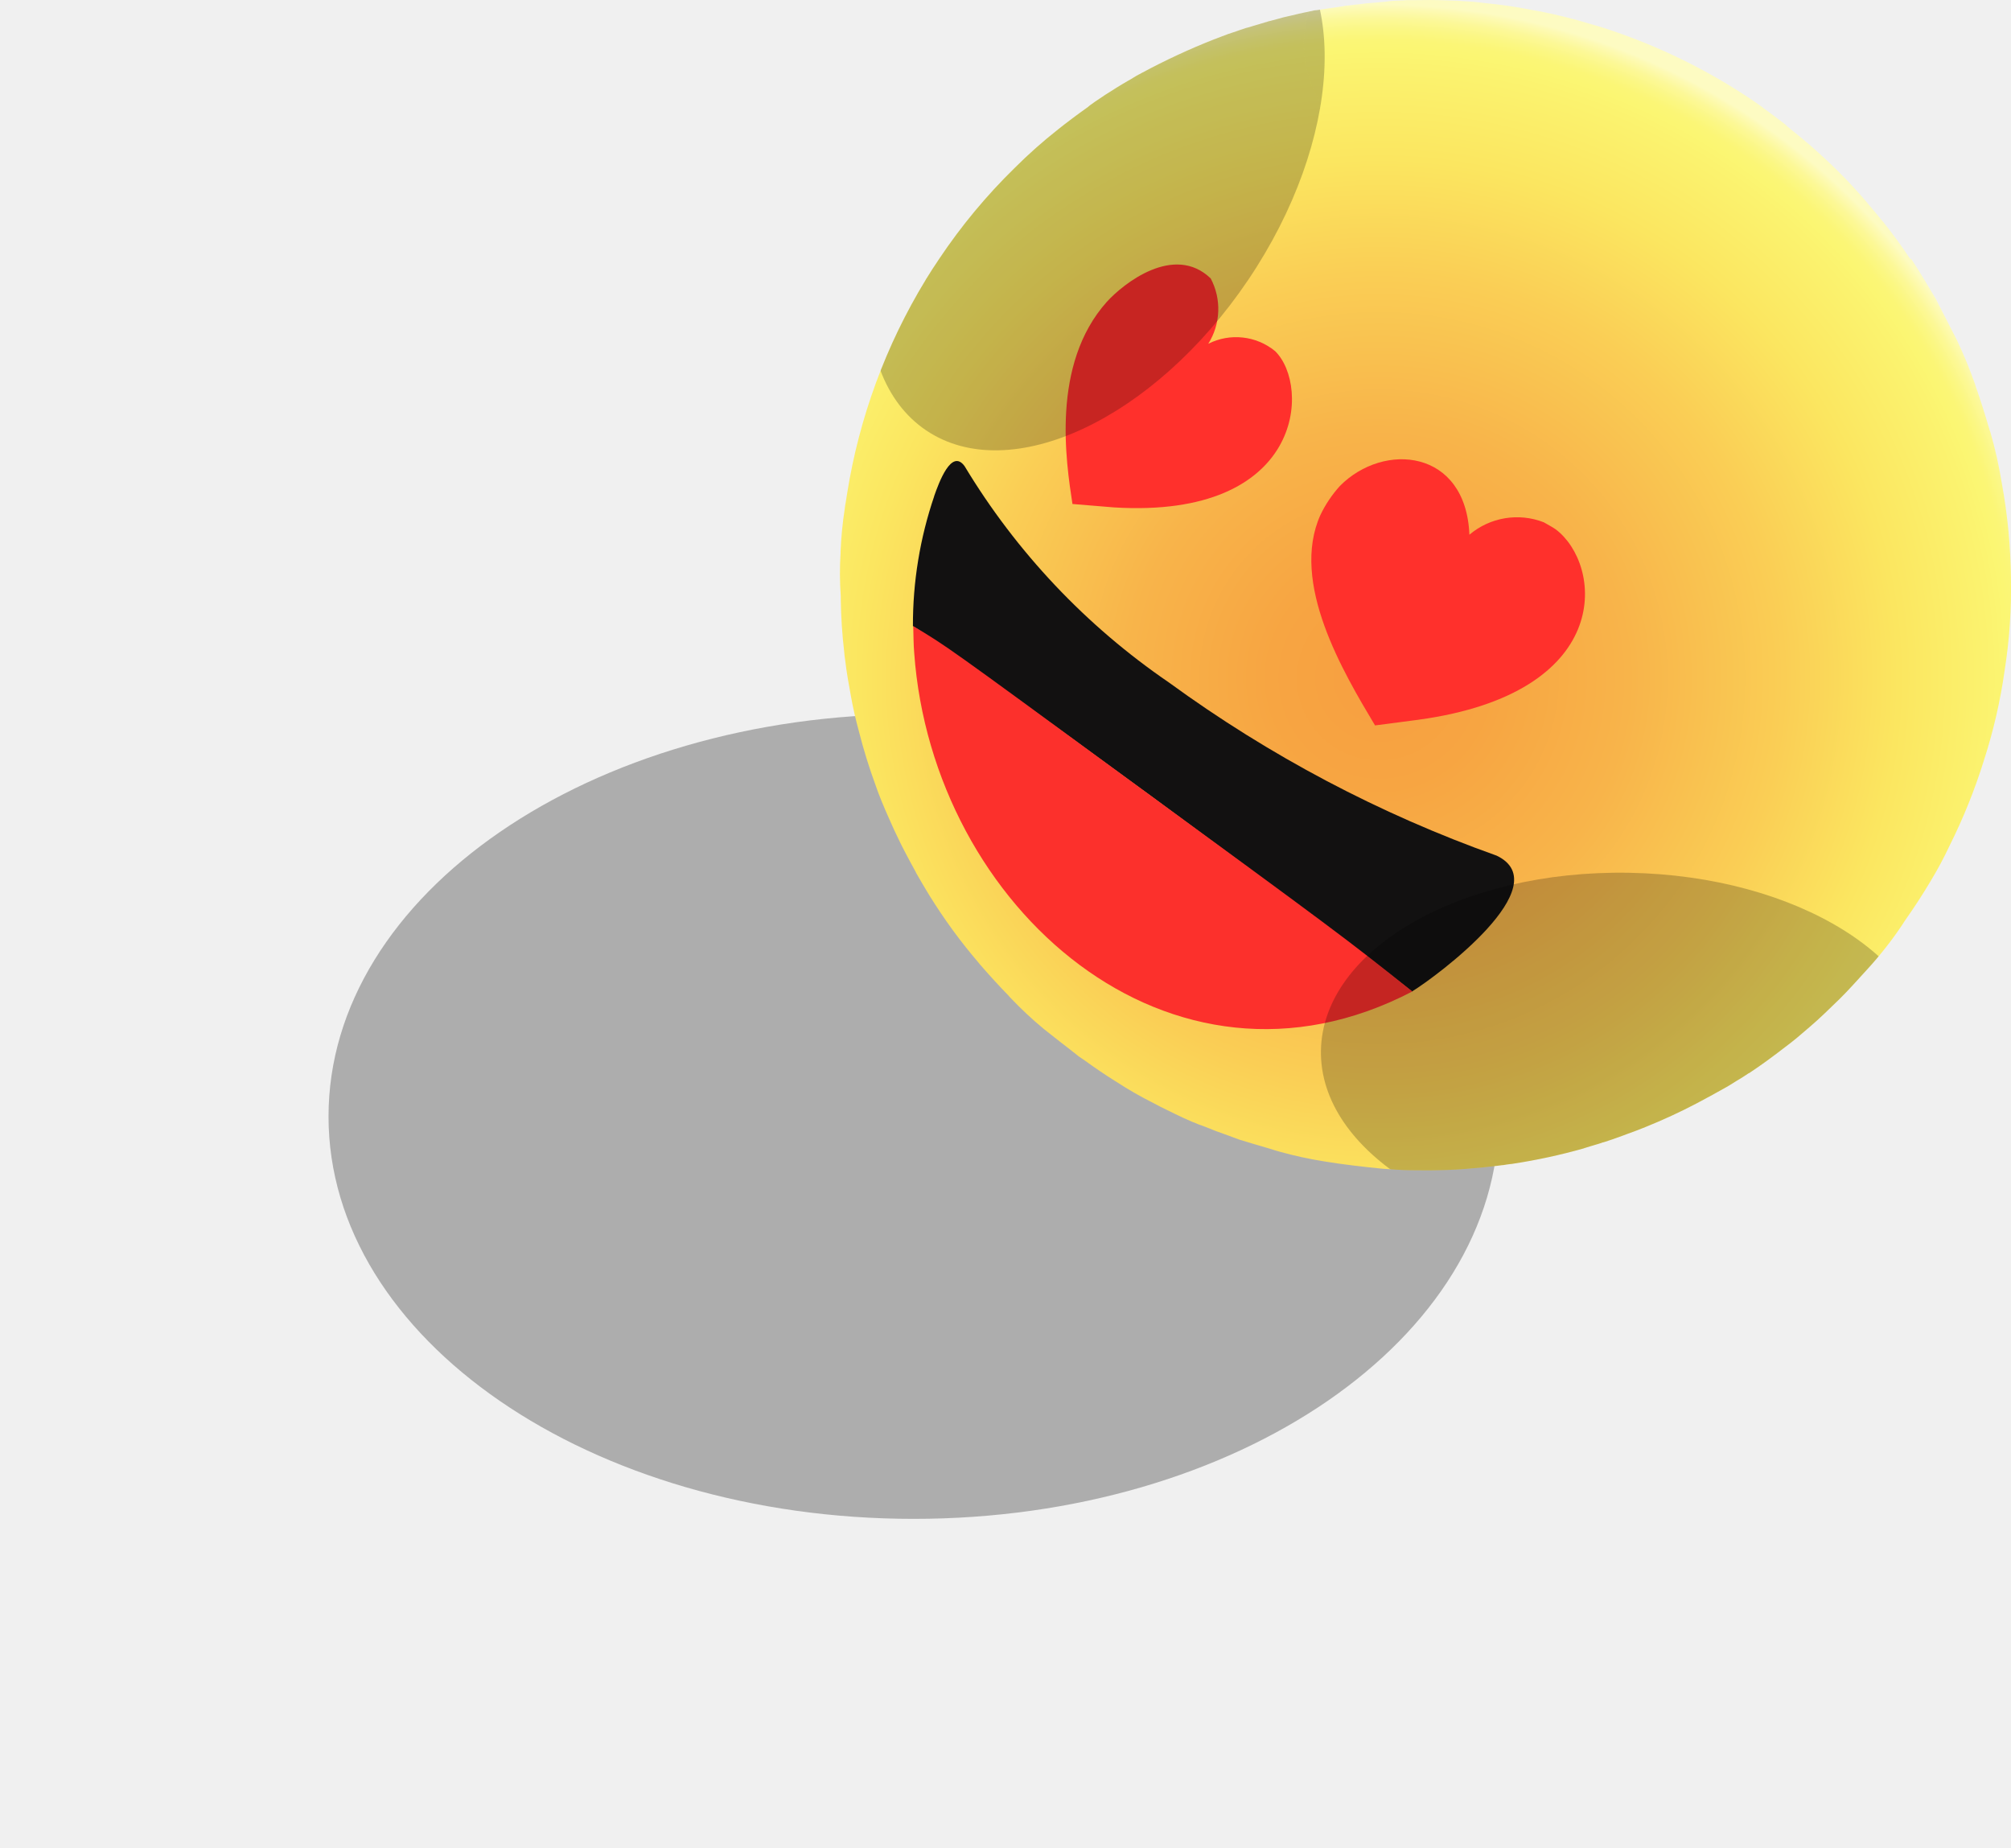
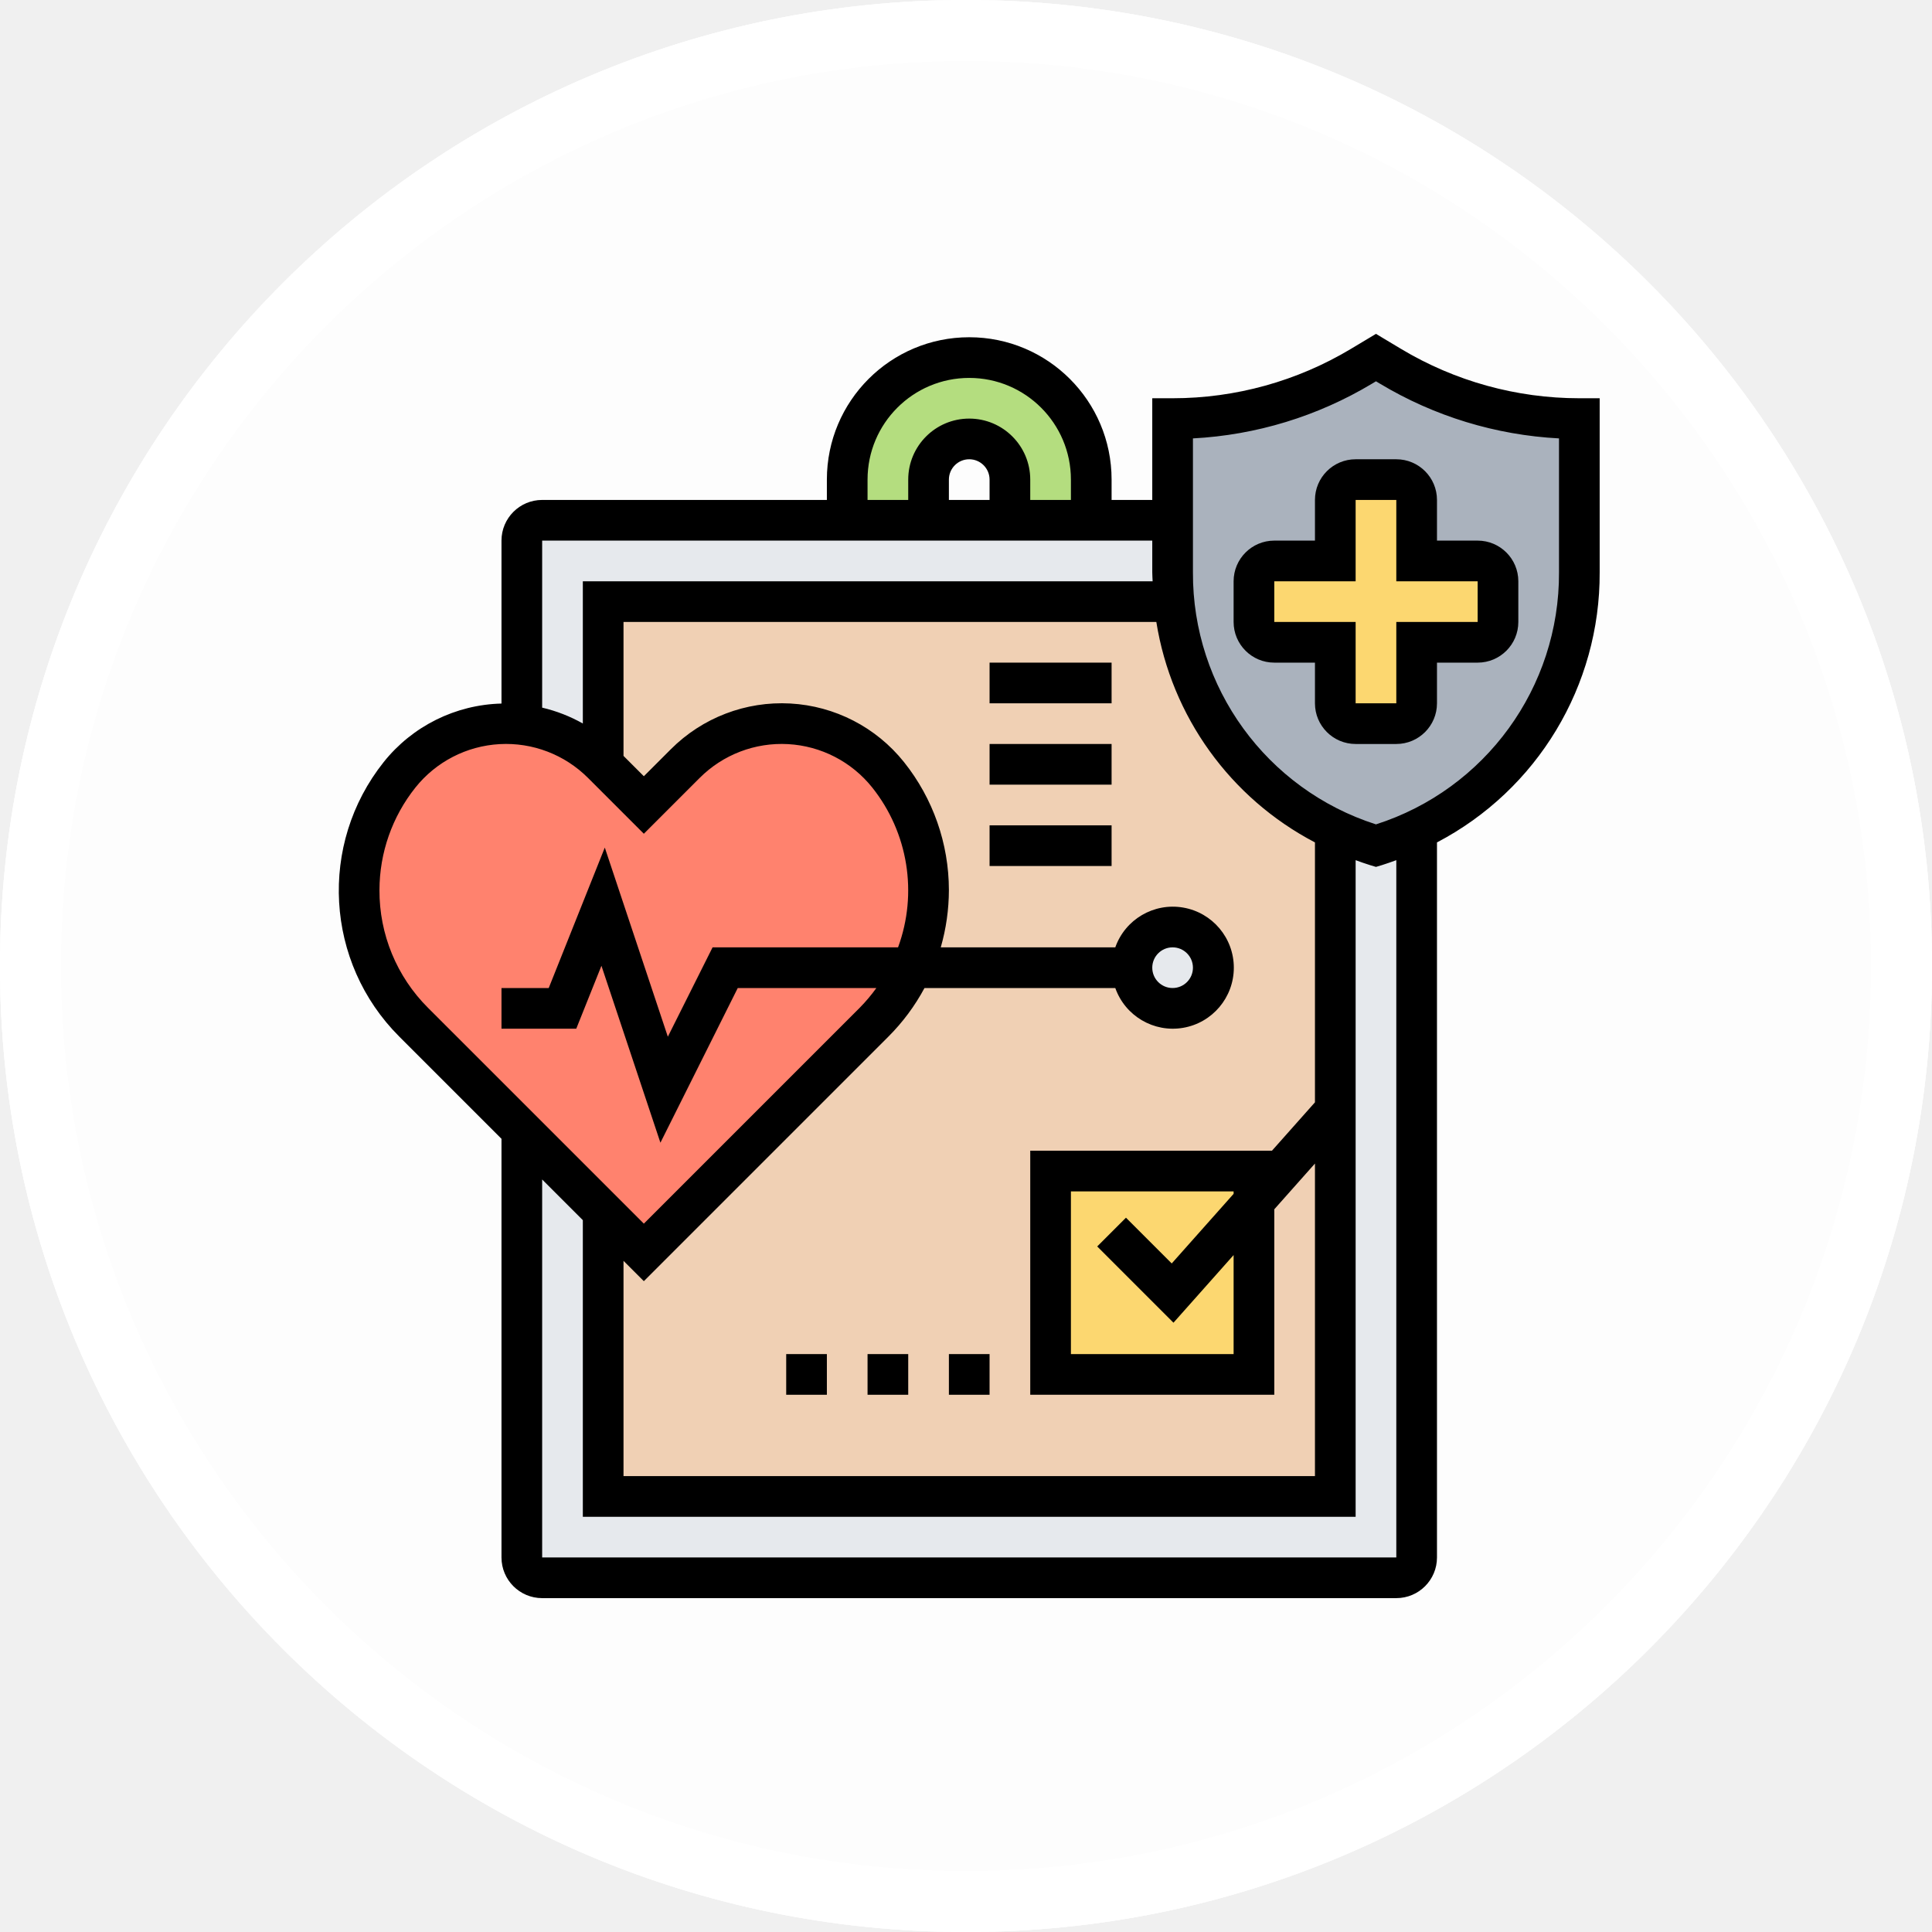
- <svg xmlns="http://www.w3.org/2000/svg" xmlns:xlink="http://www.w3.org/1999/xlink" width="82.478" height="75.758" viewBox="0 0 82.478 75.758">
-   <defs>
-     <radialGradient id="radial-gradient" cx="0.471" cy="0.58" r="0.575" gradientTransform="matrix(-0.999, -0.004, -0.004, 1, 0.933, 0.001)" gradientUnits="objectBoundingBox">
-       <stop offset="0" stop-color="#f79f40" />
-       <stop offset="0.163" stop-color="#f7a542" />
-       <stop offset="0.371" stop-color="#f8b44a" />
-       <stop offset="0.601" stop-color="#face55" />
-       <stop offset="0.771" stop-color="#fbe660" />
-       <stop offset="0.91" stop-color="#fbf36f" />
-       <stop offset="0.932" stop-color="#fbf672" />
-       <stop offset="0.947" stop-color="#fbf676" />
-       <stop offset="0.962" stop-color="#fbf783" />
-       <stop offset="0.978" stop-color="#fcf897" />
-       <stop offset="0.994" stop-color="#fdfab4" />
-       <stop offset="1" stop-color="#fdfbc2" />
-     </radialGradient>
-     <clipPath id="clip-path">
-       <path id="Trazado_116496" data-name="Trazado 116496" d="M52.65,29.84v-.06c0-.11-.03-.77-.15-1.75-.01-.09-.02-.17-.03-.26-.02-.12-.04-.25-.06-.38a23.894,23.894,0,0,0-3.15-8.77c0-.01-.01-.01-.01-.02-.17-.29-.35-.57-.54-.85h0a23.353,23.353,0,0,0-3.06-3.74,20.449,20.449,0,0,0-1.77-1.6c-.39-.32-.78-.62-1.19-.91a.265.265,0,0,1-.06-.05l-.05-.04-.21-.15c-.26-.18-.55-.37-.86-.57h0c-.01-.01-.02-.01-.03-.02-.15-.09-.3-.19-.47-.28-.07-.04-.15-.09-.22-.13s-.12-.07-.19-.11a1.092,1.092,0,0,0-.15-.08,25.413,25.413,0,0,0-2.93-1.4c-.26-.11-.47-.18-.58-.23l-.18-.07-.18-.07c-.01,0-.02-.01-.03-.01l-.04-.01-.3-.1-.04-.01c-.01,0-.03-.01-.04-.01l-.2-.07a2.759,2.759,0,0,0-.27-.08l-.23-.07c-.04-.01-.09-.03-.13-.04-.01,0-.03-.01-.04-.01s-.03-.01-.05-.01a.636.636,0,0,1-.07-.02l-.26-.07-.22-.06c-.07-.02-.14-.03-.21-.05h-.01l-.13-.03-.25-.06-.18-.04a2.049,2.049,0,0,0-.24-.05c-.01,0-.03-.01-.04-.01-.06-.01-.12-.03-.18-.04l-.11-.02-.13-.03h-.02l-.04-.01c-.02,0-.05-.01-.07-.01a1.766,1.766,0,0,1-.2-.04.6.6,0,0,0-.12-.02h0a2.068,2.068,0,0,1-.22-.04l-.19-.03c-.03-.01-.07-.01-.11-.02a.985.985,0,0,0-.17-.02,1,1,0,0,0-.16-.02l-.27-.03-.25-.03c-.03,0-.05-.01-.08-.01h-.02a1.641,1.641,0,0,0-.23-.02l-.34-.03c-.08-.01-.16-.01-.23-.02-.09-.01-.17-.01-.26-.02s-.18-.01-.27-.02A.97.97,0,0,1,29.76,7h-.37c-.48-.01-.96-.01-1.45,0-.11,0-.21,0-.31.01s-.22.01-.32.02c-.07,0-.13.01-.19.01-.16.01-.31.02-.46.04-.05,0-.11.01-.16.01-.22.02-.43.04-.64.07-.1.01-.2.02-.3.04h-.01c-.02,0-.04.01-.06.01q-.24.03-.45.06c-.11.02-.23.04-.34.05-.26.04-.47.08-.61.11-.7.14-1.38.3-2.06.5-.41.11-.77.22-1.21.38a24.021,24.021,0,0,0-5.31,2.61h0c-.17.11-.33.22-.49.33a.265.265,0,0,0-.06.05c-.28.2-.56.4-.84.61a.423.423,0,0,1-.07.05l-.02.02-.02.02c-.01.01-.02.02-.03.02s-.02.01-.03.02c-.08.06-.15.12-.23.18-.15.12-.3.24-.44.36-.08.07-.16.13-.24.2-.16.14-.32.27-.46.4l-.02.02-.02.02c-.03.03-.07.06-.1.09-.75.69-1.21,1.19-1.24,1.22-.23.25-.46.51-.69.77-.16.19-.33.38-.5.59-.01.01-.02.03-.04.04l-.03.03c-.34.42-.69.89-1.08,1.46l-.01.01-.01.01c-.01.01-.01.02-.02.02-.18.26-.36.55-.54.86-.16.26-.32.52-.46.75l-.46.88c-.15.29-.29.56-.42.82a16.758,16.758,0,0,0-.76,1.82h0v.01c-.22.6-.42,1.23-.6,1.84l-.01.02a.037.037,0,0,1-.01.03,17.968,17.968,0,0,0-.5,2.13,23.506,23.506,0,0,0-.17,7.66,22.794,22.794,0,0,0,.82,3.68,23.944,23.944,0,0,0,1.38,3.51,15.311,15.311,0,0,0,.75,1.42c.32.56.68,1.11,1.06,1.66.04.07.09.13.13.2a16,16,0,0,0,1.39,1.8c.34.37.78.88,1.14,1.24s.83.82,1.22,1.15h0c.42.37.6.53.99.83q.72.585,1.47,1.08h.01c.16.11.32.22.49.32.19.12.38.24.55.34.09.05.22.13.36.21a.573.573,0,0,1,.07.04c.15.09.33.18.52.29.04.02.09.05.13.07a22.789,22.789,0,0,0,2.12,1c.18.07.42.17.7.28l.24.09.42.15.3.1.11.03c.01,0,.01,0,.02.01l.16.05a2.759,2.759,0,0,0,.27.08l.26.08c.01,0,.02,0,.02.01a22.1,22.1,0,0,0,2.96.66l.09.01c.08.01.17.03.27.04h.03l.23.03.53.06c.24.03.56.05.79.07s.49.03.74.04h.02c.13.01.25.01.37.01.33.01.77,0,1.1.01s.79-.03,1.13-.05c.72-.06,1.68-.17,2.39-.28a18.747,18.747,0,0,0,1.84-.38c.14-.04.28-.08.43-.12.43-.12.87-.25,1.24-.36l.43-.16c.35-.12.69-.25,1.03-.38l.17-.06c.4-.15.89-.38,1.32-.59.19-.09.37-.18.55-.28a15.71,15.71,0,0,0,1.56-.88c.02-.01.03-.02.05-.03.41-.26.82-.52,1.22-.81.09-.06.18-.12.26-.17l.44-.34c.12-.09.23-.18.35-.27l.66-.52a14.289,14.289,0,0,0,1.37-1.26l.03-.03.07-.07c.35-.35.74-.77,1.2-1.29a.138.138,0,0,0,.03-.04h0a20.958,20.958,0,0,0,2.02-2.71c.01-.01.01-.02.02-.03.19-.3.38-.61.57-.95v-.01h0c.08-.14.16-.29.24-.44.11-.2.22-.41.31-.59l.09-.18c.16-.32.31-.65.47-.99.21-.47.41-.94.56-1.36h0c.26-.7.5-1.44.71-2.23.13-.48.25-.96.33-1.41.1-.48.18-.98.25-1.5.02-.12.03-.23.05-.34.08-.69.14-1.41.16-2.14v-.13C52.68,31.04,52.68,30.45,52.65,29.84Z" transform="translate(-4.654 -6.992)" />
-     </clipPath>
-     <linearGradient id="linear-gradient" x1="-0.166" y1="-323.933" x2="-1.166" y2="-323.933" gradientUnits="objectBoundingBox">
-       <stop offset="0" stop-color="#19b79c" />
-       <stop offset="0.405" stop-color="#1dbb9e" />
-       <stop offset="0.825" stop-color="#2ac8a3" />
-       <stop offset="0.997" stop-color="#31cfa6" />
-     </linearGradient>
-     <linearGradient id="linear-gradient-2" x1="-2.106" y1="-363.238" x2="-3.08" y2="-363.238" xlink:href="#linear-gradient" />
-     <clipPath id="clip-path-2">
-       <path id="Trazado_116504" data-name="Trazado 116504" d="M4.652,29.65v-.06a15.757,15.757,0,0,1,.17-1.74,2.335,2.335,0,0,1,.04-.26c.02-.12.04-.25.06-.38a24.088,24.088,0,0,1,3.22-8.75c0-.01.01-.01.01-.02.18-.29.36-.57.55-.85h0a23.39,23.39,0,0,1,3.09-3.72,20.134,20.134,0,0,1,1.78-1.58q.585-.465,1.2-.9a.265.265,0,0,0,.06-.05l.05-.04.21-.15c.26-.18.55-.37.86-.56h0c.01-.01.02-.01.03-.02.15-.09.31-.19.47-.28a2.53,2.53,0,0,0,.22-.13c.06-.04.12-.07.19-.11.05-.03.1-.05.15-.08a27.308,27.308,0,0,1,2.95-1.37c.26-.1.47-.18.58-.22l.18-.06.18-.06c.01,0,.02-.01.03-.01l.05-.02.3-.1.04-.01c.01,0,.03-.01.04-.01l.2-.06c.08-.02.19-.06.27-.08l.23-.07a.647.647,0,0,0,.13-.04c.01,0,.03-.01.04-.01s.03-.01.05-.01a.637.637,0,0,0,.07-.02l.26-.07.22-.06c.07-.02.14-.03.21-.05h.01l.13-.03c.08-.02.18-.04.25-.06l.18-.04c.08-.02.16-.03.24-.05.01,0,.03-.01.04-.01a1.163,1.163,0,0,0,.18-.04l.11-.01.13-.02h.02l.04-.01c.02,0,.05-.01.07-.01l.2-.03c.04-.01.09-.01.13-.02h0l.22-.03.19-.03a.516.516,0,0,0,.11-.02.985.985,0,0,1,.17-.02c.06-.01.11-.01.16-.02l.27-.03.25-.03c.03,0,.05-.01.08-.01h.02c.07-.01.15-.01.23-.02l.34-.03c.08-.01.16-.01.23-.02a1.569,1.569,0,0,1,.24-.03,2.437,2.437,0,0,1,.27-.01.86.86,0,0,1,.16-.01l.15-.01h.24c.49-.01.97-.01,1.45.01.11,0,.21.01.31.01s.22.01.32.02c.07,0,.13.01.19.01.16.01.31.02.46.04.05.01.11.01.16.02.22.02.43.05.64.07.1.01.2.03.3.04h.01c.02,0,.04.01.06.01.16.02.31.05.45.07l.34.06c.26.05.47.09.6.11.69.14,1.38.31,2.06.52.41.11.76.23,1.21.39a24.178,24.178,0,0,1,5.28,2.65h0c.16.11.33.22.49.34a.265.265,0,0,1,.06.05c.28.2.56.41.83.62a.424.424,0,0,0,.07.05l.02.02.02.02.03.03c.01.01.02.01.02.02.08.06.15.12.22.18.15.12.3.24.44.36.08.07.16.14.24.2.16.14.31.28.46.41l.02.02.02.02c.03.03.07.06.1.09.75.69,1.2,1.2,1.23,1.23.23.25.46.51.68.78.16.19.32.38.49.59.01.01.02.03.04.04l.02.03c.33.42.69.89,1.07,1.47l.04.01.01.01c.01.01.01.02.02.02.17.26.36.56.54.86.16.26.31.53.45.75l.45.88c.15.29.29.56.42.82a18.431,18.431,0,0,1,.75,1.83h0v.01c.21.6.41,1.23.59,1.85l.01.02a.037.037,0,0,0,.01.03,17.59,17.59,0,0,1,.48,2.14,22.71,22.71,0,0,1,.37,3.87,21.465,21.465,0,0,1-.26,3.8,21.96,21.96,0,0,1-.85,3.68,23.286,23.286,0,0,1-1.41,3.5,15.244,15.244,0,0,1-.76,1.42c-.33.56-.69,1.11-1.07,1.65-.04.07-.09.13-.13.2a15.2,15.2,0,0,1-1.41,1.79c-.34.37-.79.88-1.15,1.23s-.84.82-1.22,1.14h0c-.43.37-.6.52-1,.82-.49.38-.98.74-1.48,1.07H41.9c-.16.11-.32.21-.49.31-.19.12-.38.24-.55.33-.09.05-.22.12-.36.2a.574.574,0,0,0-.07.04c-.15.08-.33.18-.52.28-.04.02-.09.05-.13.07a23.108,23.108,0,0,1-2.12.98c-.18.07-.42.17-.71.27l-.24.09-.42.15-.3.1-.11.03c-.01,0-.01,0-.02.01l-.16.05c-.08.02-.19.06-.27.08l-.26.08c-.01,0-.02,0-.02.01a23.962,23.962,0,0,1-2.96.64l-.09.01c-.08.01-.17.02-.27.04H31.8l-.23.03-.53.06c-.24.02-.56.05-.79.07s-.49.03-.74.04h-.02c-.13,0-.25.01-.37.01-.33.01-.77,0-1.1,0s-.79-.04-1.13-.06c-.72-.07-1.68-.18-2.39-.3a16.281,16.281,0,0,1-1.84-.4c-.14-.04-.28-.08-.43-.13-.43-.12-.87-.26-1.24-.37l-.43-.16c-.35-.12-.69-.25-1.03-.39l-.17-.06c-.4-.15-.88-.38-1.32-.6-.19-.09-.37-.18-.55-.28a15.612,15.612,0,0,1-1.55-.89.219.219,0,0,0-.05-.03c-.41-.26-.81-.53-1.21-.82-.09-.06-.17-.12-.25-.17L14,49.97c-.12-.09-.23-.18-.35-.27l-.66-.52a15.233,15.233,0,0,1-1.36-1.27l-.03-.03-.06-.07c-.34-.35-.74-.78-1.19-1.3a.138.138,0,0,1-.03-.04h0a21.889,21.889,0,0,1-2-2.73c-.01-.01-.01-.02-.02-.03-.18-.3-.37-.61-.56-.95v-.01h0c-.08-.14-.16-.29-.24-.44-.11-.21-.22-.41-.31-.59l-.09-.18c-.16-.32-.31-.65-.46-.99-.21-.47-.41-.95-.55-1.36h0a22.441,22.441,0,0,1-.69-2.23c-.13-.48-.24-.96-.32-1.41-.09-.49-.18-.98-.24-1.5-.02-.12-.03-.23-.04-.34a21.166,21.166,0,0,1-.14-2.14v-.13A13.347,13.347,0,0,1,4.652,29.65Z" transform="translate(-4.627 -6.983)" fill="url(#radial-gradient)" />
-     </clipPath>
-   </defs>
-   <g id="Grupo_157926" data-name="Grupo 157926" transform="translate(13.474)">
-     <ellipse id="Elipse_4737" data-name="Elipse 4737" cx="24" cy="16.5" rx="24" ry="16.5" transform="translate(0 29.284)" fill="#0b0b0b" opacity="0.292" style="mix-blend-mode: multiply;isolation: isolate" />
-     <path id="Trazado_116493" data-name="Trazado 116493" d="M4.652,29.65v-.06a15.757,15.757,0,0,1,.17-1.74,2.335,2.335,0,0,1,.04-.26c.02-.12.04-.25.06-.38a24.088,24.088,0,0,1,3.22-8.75c0-.01.01-.01.01-.02.18-.29.36-.57.55-.85h0a23.39,23.39,0,0,1,3.09-3.72,20.134,20.134,0,0,1,1.78-1.58q.585-.465,1.2-.9a.265.265,0,0,0,.06-.05l.05-.04.21-.15c.26-.18.55-.37.86-.56h0c.01-.01.02-.01.03-.02.15-.09.31-.19.47-.28a2.53,2.53,0,0,0,.22-.13c.06-.04.12-.07.19-.11.05-.03.1-.05.15-.08a27.308,27.308,0,0,1,2.95-1.37c.26-.1.47-.18.58-.22l.18-.06.18-.06c.01,0,.02-.01.03-.01l.05-.02.3-.1.04-.01c.01,0,.03-.01.04-.01l.2-.06c.08-.02.19-.06.27-.08l.23-.07a.647.647,0,0,0,.13-.04c.01,0,.03-.01.04-.01s.03-.01.05-.01a.637.637,0,0,0,.07-.02l.26-.07.22-.06c.07-.02.14-.03.21-.05h.01l.13-.03c.08-.02.18-.04.25-.06l.18-.04c.08-.02.16-.03.24-.05.01,0,.03-.01.04-.01a1.163,1.163,0,0,0,.18-.04l.11-.01.13-.02h.02l.04-.01c.02,0,.05-.01.07-.01l.2-.03c.04-.01.09-.01.13-.02h0l.22-.03.19-.03a.516.516,0,0,0,.11-.02.985.985,0,0,1,.17-.02c.06-.01.11-.01.16-.02l.27-.03.25-.03c.03,0,.05-.01.08-.01h.02c.07-.01.15-.01.23-.02l.34-.03c.08-.01.16-.01.23-.02a1.569,1.569,0,0,1,.24-.03,2.437,2.437,0,0,1,.27-.01.86.86,0,0,1,.16-.01l.15-.01h.24c.49-.01.97-.01,1.45.01.11,0,.21.01.31.01s.22.01.32.02c.07,0,.13.01.19.01.16.01.31.02.46.04.05.01.11.01.16.02.22.02.43.05.64.07.1.01.2.03.3.04h.01c.02,0,.04.01.06.01.16.02.31.05.45.07l.34.06c.26.05.47.09.6.11.69.14,1.38.31,2.06.52.41.11.76.23,1.21.39a24.178,24.178,0,0,1,5.28,2.65h0c.16.11.33.22.49.34a.265.265,0,0,1,.06.05c.28.2.56.41.83.62a.424.424,0,0,0,.07.05l.02.02.02.02.03.03c.01.01.02.01.02.02.08.06.15.12.22.18.15.12.3.24.44.36.08.07.16.14.24.2.16.14.31.28.46.41l.02.02.02.02c.03.03.07.06.1.09.75.69,1.2,1.2,1.23,1.23.23.25.46.51.68.78.16.19.32.38.49.59.01.01.02.03.04.04l.02.03c.33.42.69.89,1.07,1.47l.04.01.01.01c.01.01.01.02.02.02.17.26.36.56.54.86.16.26.31.53.45.75l.45.88c.15.29.29.56.42.82a18.431,18.431,0,0,1,.75,1.83h0v.01c.21.6.41,1.23.59,1.85l.01.02a.037.037,0,0,0,.01.03,17.59,17.59,0,0,1,.48,2.14,22.71,22.71,0,0,1,.37,3.87,21.465,21.465,0,0,1-.26,3.8,21.96,21.96,0,0,1-.85,3.68,23.286,23.286,0,0,1-1.41,3.5,15.244,15.244,0,0,1-.76,1.42c-.33.56-.69,1.11-1.07,1.65-.04.07-.09.13-.13.2a15.2,15.2,0,0,1-1.41,1.79c-.34.37-.79.88-1.15,1.23s-.84.82-1.22,1.14h0c-.43.37-.6.52-1,.82-.49.38-.98.74-1.48,1.07H41.9c-.16.11-.32.21-.49.31-.19.12-.38.24-.55.33-.09.05-.22.12-.36.2a.574.574,0,0,0-.07.04c-.15.08-.33.18-.52.28-.04.02-.09.05-.13.07a23.108,23.108,0,0,1-2.12.98c-.18.07-.42.17-.71.27l-.24.09-.42.15-.3.1-.11.03c-.01,0-.01,0-.02.01l-.16.05c-.08.02-.19.06-.27.08l-.26.08c-.01,0-.02,0-.02.01a23.962,23.962,0,0,1-2.96.64l-.09.01c-.08.01-.17.02-.27.04H31.8l-.23.03-.53.06c-.24.02-.56.05-.79.07s-.49.03-.74.04h-.02c-.13,0-.25.01-.37.01-.33.01-.77,0-1.1,0s-.79-.04-1.13-.06c-.72-.07-1.68-.18-2.39-.3a16.281,16.281,0,0,1-1.84-.4c-.14-.04-.28-.08-.43-.13-.43-.12-.87-.26-1.24-.37l-.43-.16c-.35-.12-.69-.25-1.03-.39l-.17-.06c-.4-.15-.88-.38-1.32-.6-.19-.09-.37-.18-.55-.28a15.612,15.612,0,0,1-1.55-.89.219.219,0,0,0-.05-.03c-.41-.26-.81-.53-1.21-.82-.09-.06-.17-.12-.25-.17L14,49.97c-.12-.09-.23-.18-.35-.27l-.66-.52a15.233,15.233,0,0,1-1.36-1.27l-.03-.03-.06-.07c-.34-.35-.74-.78-1.19-1.3a.138.138,0,0,1-.03-.04h0a21.889,21.889,0,0,1-2-2.73c-.01-.01-.01-.02-.02-.03-.18-.3-.37-.61-.56-.95v-.01h0c-.08-.14-.16-.29-.24-.44-.11-.21-.22-.41-.31-.59l-.09-.18c-.16-.32-.31-.65-.46-.99-.21-.47-.41-.95-.55-1.36h0a22.441,22.441,0,0,1-.69-2.23c-.13-.48-.24-.96-.32-1.41-.09-.49-.18-.98-.24-1.5-.02-.12-.03-.23-.04-.34a21.166,21.166,0,0,1-.14-2.14v-.13A13.347,13.347,0,0,1,4.652,29.65Z" transform="translate(16.349 -6.983)" fill="url(#radial-gradient)" />
-     <g id="Grupo_86225" data-name="Grupo 86225" transform="translate(20.955 0.009)" clip-path="url(#clip-path)">
-       <path id="Trazado_116494" data-name="Trazado 116494" d="M50.67,21.64a4.37,4.37,0,0,1,.18-.46C50.8,21.33,50.74,21.48,50.67,21.64Z" transform="translate(-48.844 -6.992)" fill="url(#linear-gradient)" />
-       <path id="Trazado_116495" data-name="Trazado 116495" d="M4.7,34.92c.03-.14.05-.28.08-.41C4.75,34.65,4.73,34.79,4.7,34.92Z" transform="translate(43.196 -6.992)" fill="url(#linear-gradient-2)" />
-     </g>
-     <path id="Trazado_116497" data-name="Trazado 116497" d="M25.873,27.33A16.375,16.375,0,0,0,25,32.66c2.26,1.39,16.97,12.2,20.47,14.98,1.03-.63,6.02-4.35,3.47-5.57a52.925,52.925,0,0,1-13.44-7.1,28.664,28.664,0,0,1-8.38-8.87c-.54-.75-1.06.69-1.25,1.23" transform="translate(-1.032 -6.983)" fill="#121111" />
-     <path id="Trazado_116499" data-name="Trazado 116499" d="M29.22,33.76c.75,10.43,10.52,19.05,20.43,13.88-2.65-2.12-3.33-2.62-11.66-8.71-7.45-5.46-7.45-5.46-8.81-6.27.01.33.01.77.04,1.1" transform="translate(-5.199 -6.983)" fill="#fc302c" />
-     <g id="Grupo_86231" data-name="Grupo 86231" transform="translate(40.307 18.833)">
-       <path id="Trazado_116501" data-name="Trazado 116501" d="M22.473,28.1c-1.25,2.78.93,6.44,2.24,8.63.65-.09,1.52-.19,2.17-.29,7.67-1.22,7.14-6.32,5.24-7.75-.14-.1-.34-.2-.49-.29a3.024,3.024,0,0,0-3.05.51c-.14-3.51-3.51-3.82-5.31-2a4.969,4.969,0,0,0-.8,1.19" transform="translate(-22.099 -25.816)" fill="#ff302c" />
-     </g>
-     <g id="Grupo_86232" data-name="Grupo 86232" transform="translate(30.232 10.846)">
-       <path id="Trazado_116503" data-name="Trazado 116503" d="M35.806,19.36c-2.3,2.57-1.67,6.58-1.41,8.29.51.04,1.19.1,1.7.14,7.78.48,8.08-4.98,6.61-6.41a2.529,2.529,0,0,0-2.74-.3,2.679,2.679,0,0,0,.1-2.68c-1.5-1.44-3.58.21-4.26.96" transform="translate(-34.117 -17.829)" fill="#ff302c" />
-     </g>
-     <g id="Enmascarar_grupo_59" data-name="Enmascarar grupo 59" transform="translate(20.976 0)" clip-path="url(#clip-path-2)">
-       <g id="Grupo_86233" data-name="Grupo 86233" transform="translate(-2.683 -7.272)" opacity="0.561" style="mix-blend-mode: multiply;isolation: isolate">
-         <g id="Grupo_86230" data-name="Grupo 86230" transform="translate(0)">
-           <ellipse id="Elipse_4734" data-name="Elipse 4734" cx="12.5" cy="7.5" rx="12.5" ry="7.5" transform="translate(21.707 1.557)" fill="#fff" opacity="0.743" />
-           <ellipse id="Elipse_4735" data-name="Elipse 4735" cx="12.5" cy="7.5" rx="12.5" ry="7.5" transform="translate(26.415 8.388) rotate(124)" opacity="0.387" />
-           <ellipse id="Elipse_4736" data-name="Elipse 4736" cx="12.5" cy="7.5" rx="12.5" ry="7.5" transform="matrix(-1, -0.017, 0.017, -1, 47.282, 58.274)" opacity="0.387" />
+ <svg xmlns="http://www.w3.org/2000/svg" width="95" height="95" viewBox="0 0 95 95">
+   <g id="Grupo_1102830" data-name="Grupo 1102830" transform="translate(-961.18 -381.062)">
+     <g id="Grupo_1098744" data-name="Grupo 1098744" transform="translate(961.665 381.547)">
+       <g id="Grupo_1098741" data-name="Grupo 1098741">
+         <g id="Rectángulo_400907" data-name="Rectángulo 400907" transform="translate(-0.485 -0.485)" fill="none" stroke="#fff" stroke-width="3">
+           <rect width="95" height="95" rx="47.5" stroke="none" />
+           <rect x="1.5" y="1.5" width="92" height="92" rx="46" fill="none" />
        </g>
      </g>
    </g>
+     <g id="Grupo_1102829" data-name="Grupo 1102829">
+       <g id="Rectángulo_400898" data-name="Rectángulo 400898" transform="translate(961.18 381.062)" fill="#fff" stroke="#fff" stroke-width="3" opacity="0.859">
+         <rect width="95" height="95" rx="47.5" stroke="none" />
+         <rect x="1.5" y="1.5" width="92" height="92" rx="46" fill="none" />
+       </g>
+       <g id="Grupo_1102824" data-name="Grupo 1102824" transform="translate(976.839 396.645)">
+         <g id="Grupo_1102816" data-name="Grupo 1102816">
+           <path id="Trazado_893854" data-name="Trazado 893854" d="M38,8v2H34V8a2,2,0,0,0-4,0v2H26V8A6,6,0,0,1,38,8Z" fill="#b4dd7f" />
+         </g>
+         <g id="Grupo_1102817" data-name="Grupo 1102817">
+           <path id="Trazado_893855" data-name="Trazado 893855" d="M53,62H11a1,1,0,0,1-1-1V11a1,1,0,0,1,1-1H54V61A1,1,0,0,1,53,62Z" fill="#e6e9ed" />
+         </g>
+         <g id="Grupo_1102818" data-name="Grupo 1102818">
+           <path id="Trazado_893856" data-name="Trazado 893856" d="M14,14H50V58H14Z" fill="#f0d0b4" />
+         </g>
+         <g id="Grupo_1102819" data-name="Grupo 1102819">
+           <path id="Trazado_893857" data-name="Trazado 893857" d="M46,43.5V52H36V42H46Z" fill="#fcd770" />
+         </g>
+         <g id="Grupo_1102820" data-name="Grupo 1102820">
+           <circle id="Elipse_11515" data-name="Elipse 11515" cx="2" cy="2" r="2" transform="translate(40 30)" fill="#e6e9ed" />
+         </g>
+         <g id="Grupo_1102821" data-name="Grupo 1102821">
+           <path id="Trazado_893858" data-name="Trazado 893858" d="M29.17,32a8.932,8.932,0,0,1-1.85,2.68L16,46l-2-2-4-4L4.68,34.68A9.134,9.134,0,0,1,2,28.21v-.03a9.018,9.018,0,0,1,1.99-5.66A6.675,6.675,0,0,1,9.22,20a6.808,6.808,0,0,1,.78.05,6.647,6.647,0,0,1,3.96,1.91L14,22l2,2,2.04-2.04a6.692,6.692,0,0,1,9.97.56A9.018,9.018,0,0,1,30,28.18v.03A8.952,8.952,0,0,1,29.17,32Z" fill="#ff826e" />
+         </g>
+         <g id="Grupo_1102822" data-name="Grupo 1102822">
+           <path id="Trazado_893859" data-name="Trazado 893859" d="M62,5v7.56a14.017,14.017,0,0,1-8,12.67A15.035,15.035,0,0,1,52,26a15.035,15.035,0,0,1-2-.77,13.986,13.986,0,0,1-7.92-11.24A11.319,11.319,0,0,1,42,12.56V5a17.742,17.742,0,0,0,4.82-.66,18.148,18.148,0,0,0,4.47-1.91L52,2l.71.43A18.107,18.107,0,0,0,62,5Z" fill="#aab2bd" />
+         </g>
+         <g id="Grupo_1102823" data-name="Grupo 1102823">
+           <path id="Trazado_893860" data-name="Trazado 893860" d="M58,13v2a1,1,0,0,1-1,1H54v3a1,1,0,0,1-1,1H51a1,1,0,0,1-1-1V16H47a1,1,0,0,1-1-1V13a1,1,0,0,1,1-1h3V9a1,1,0,0,1,1-1h2a1,1,0,0,1,1,1v3h3A1,1,0,0,1,58,13Z" fill="#fcd770" />
+         </g>
+       </g>
+     </g>
+     <g id="Grupo_1102825" data-name="Grupo 1102825" transform="translate(976.839 396.645)">
+       <path id="Trazado_893861" data-name="Trazado 893861" d="M49,9v2H47a2,2,0,0,0-2,2v2a2,2,0,0,0,2,2h2v2a2,2,0,0,0,2,2h2a2,2,0,0,0,2-2V17h2a2,2,0,0,0,2-2V13a2,2,0,0,0-2-2H55V9a2,2,0,0,0-2-2H51A2,2,0,0,0,49,9Zm8,4v2H53v4H51V15H47V13h4V9h2v4Z" />
+       <path id="Trazado_893862" data-name="Trazado 893862" d="M62,4a17.044,17.044,0,0,1-8.772-2.43L52,.834l-1.228.736A17.044,17.044,0,0,1,42,4H41V9H39V8A7,7,0,0,0,25,8V9H11a2,2,0,0,0-2,2v8.012a7.654,7.654,0,0,0-5.794,2.88,10.15,10.15,0,0,0,.767,13.495L9,40.414V61a2,2,0,0,0,2,2H53a2,2,0,0,0,2-2V25.84a14.916,14.916,0,0,0,8-13.281V4ZM49,38.62,46.885,41H35V53H47V43.88l2-2.25V57H15V46.414l1,1L28.027,35.387A10.158,10.158,0,0,0,29.8,33h9.382a3,3,0,1,0,0-2H30.6a10.282,10.282,0,0,0,.4-2.819,10.1,10.1,0,0,0-2.206-6.289,7.7,7.7,0,0,0-11.465-.635L16,22.586l-1-1V15h26.2A14.883,14.883,0,0,0,49,25.84ZM42.043,49.457,45,46.13V51H37V43h8v.12l-3.043,3.423-2.25-2.25-1.414,1.414ZM41,32a1,1,0,1,1,1,1A1,1,0,0,1,41,32ZM27,8A5,5,0,0,1,37,8V9H35V8a3,3,0,0,0-6,0V9H27Zm6,1H31V8a1,1,0,0,1,2,0Zm8,2v1.56c0,.148.013.293.018.44H13v6.993a7.579,7.579,0,0,0-2-.78V11ZM3,28.181a8.1,8.1,0,0,1,1.769-5.04,5.7,5.7,0,0,1,8.488-.47L16,25.414l2.743-2.743a5.7,5.7,0,0,1,8.488.47A8.119,8.119,0,0,1,28.5,31h-9.12l-2.2,4.394-3.1-9.3L11.323,33H9v2h3.677l1.238-3.094,2.9,8.7L20.618,33h6.816a8.292,8.292,0,0,1-.821.973L16,44.586,5.387,33.973A8.115,8.115,0,0,1,3,28.181ZM53,61H11V42.414l2,2V59H51V26.713c.237.084.47.173.713.245l.287.086.287-.086c.243-.073.476-.162.713-.245Zm8-48.44a12.949,12.949,0,0,1-9,12.393A12.949,12.949,0,0,1,43,12.56V5.974a19.057,19.057,0,0,0,8.8-2.688l.2-.12.2.119A19.043,19.043,0,0,0,61,5.974Z" />
+       <path id="Trazado_893863" data-name="Trazado 893863" d="M31,51h2v2H31Z" />
+       <path id="Trazado_893864" data-name="Trazado 893864" d="M27,51h2v2H27Z" />
+       <path id="Trazado_893865" data-name="Trazado 893865" d="M23,51h2v2H23Z" />
+       <path id="Trazado_893866" data-name="Trazado 893866" d="M33,25h6v2H33Z" />
+       <path id="Trazado_893867" data-name="Trazado 893867" d="M33,21h6v2H33Z" />
+       <path id="Trazado_893868" data-name="Trazado 893868" d="M33,17h6v2H33Z" />
+     </g>
  </g>
</svg>
